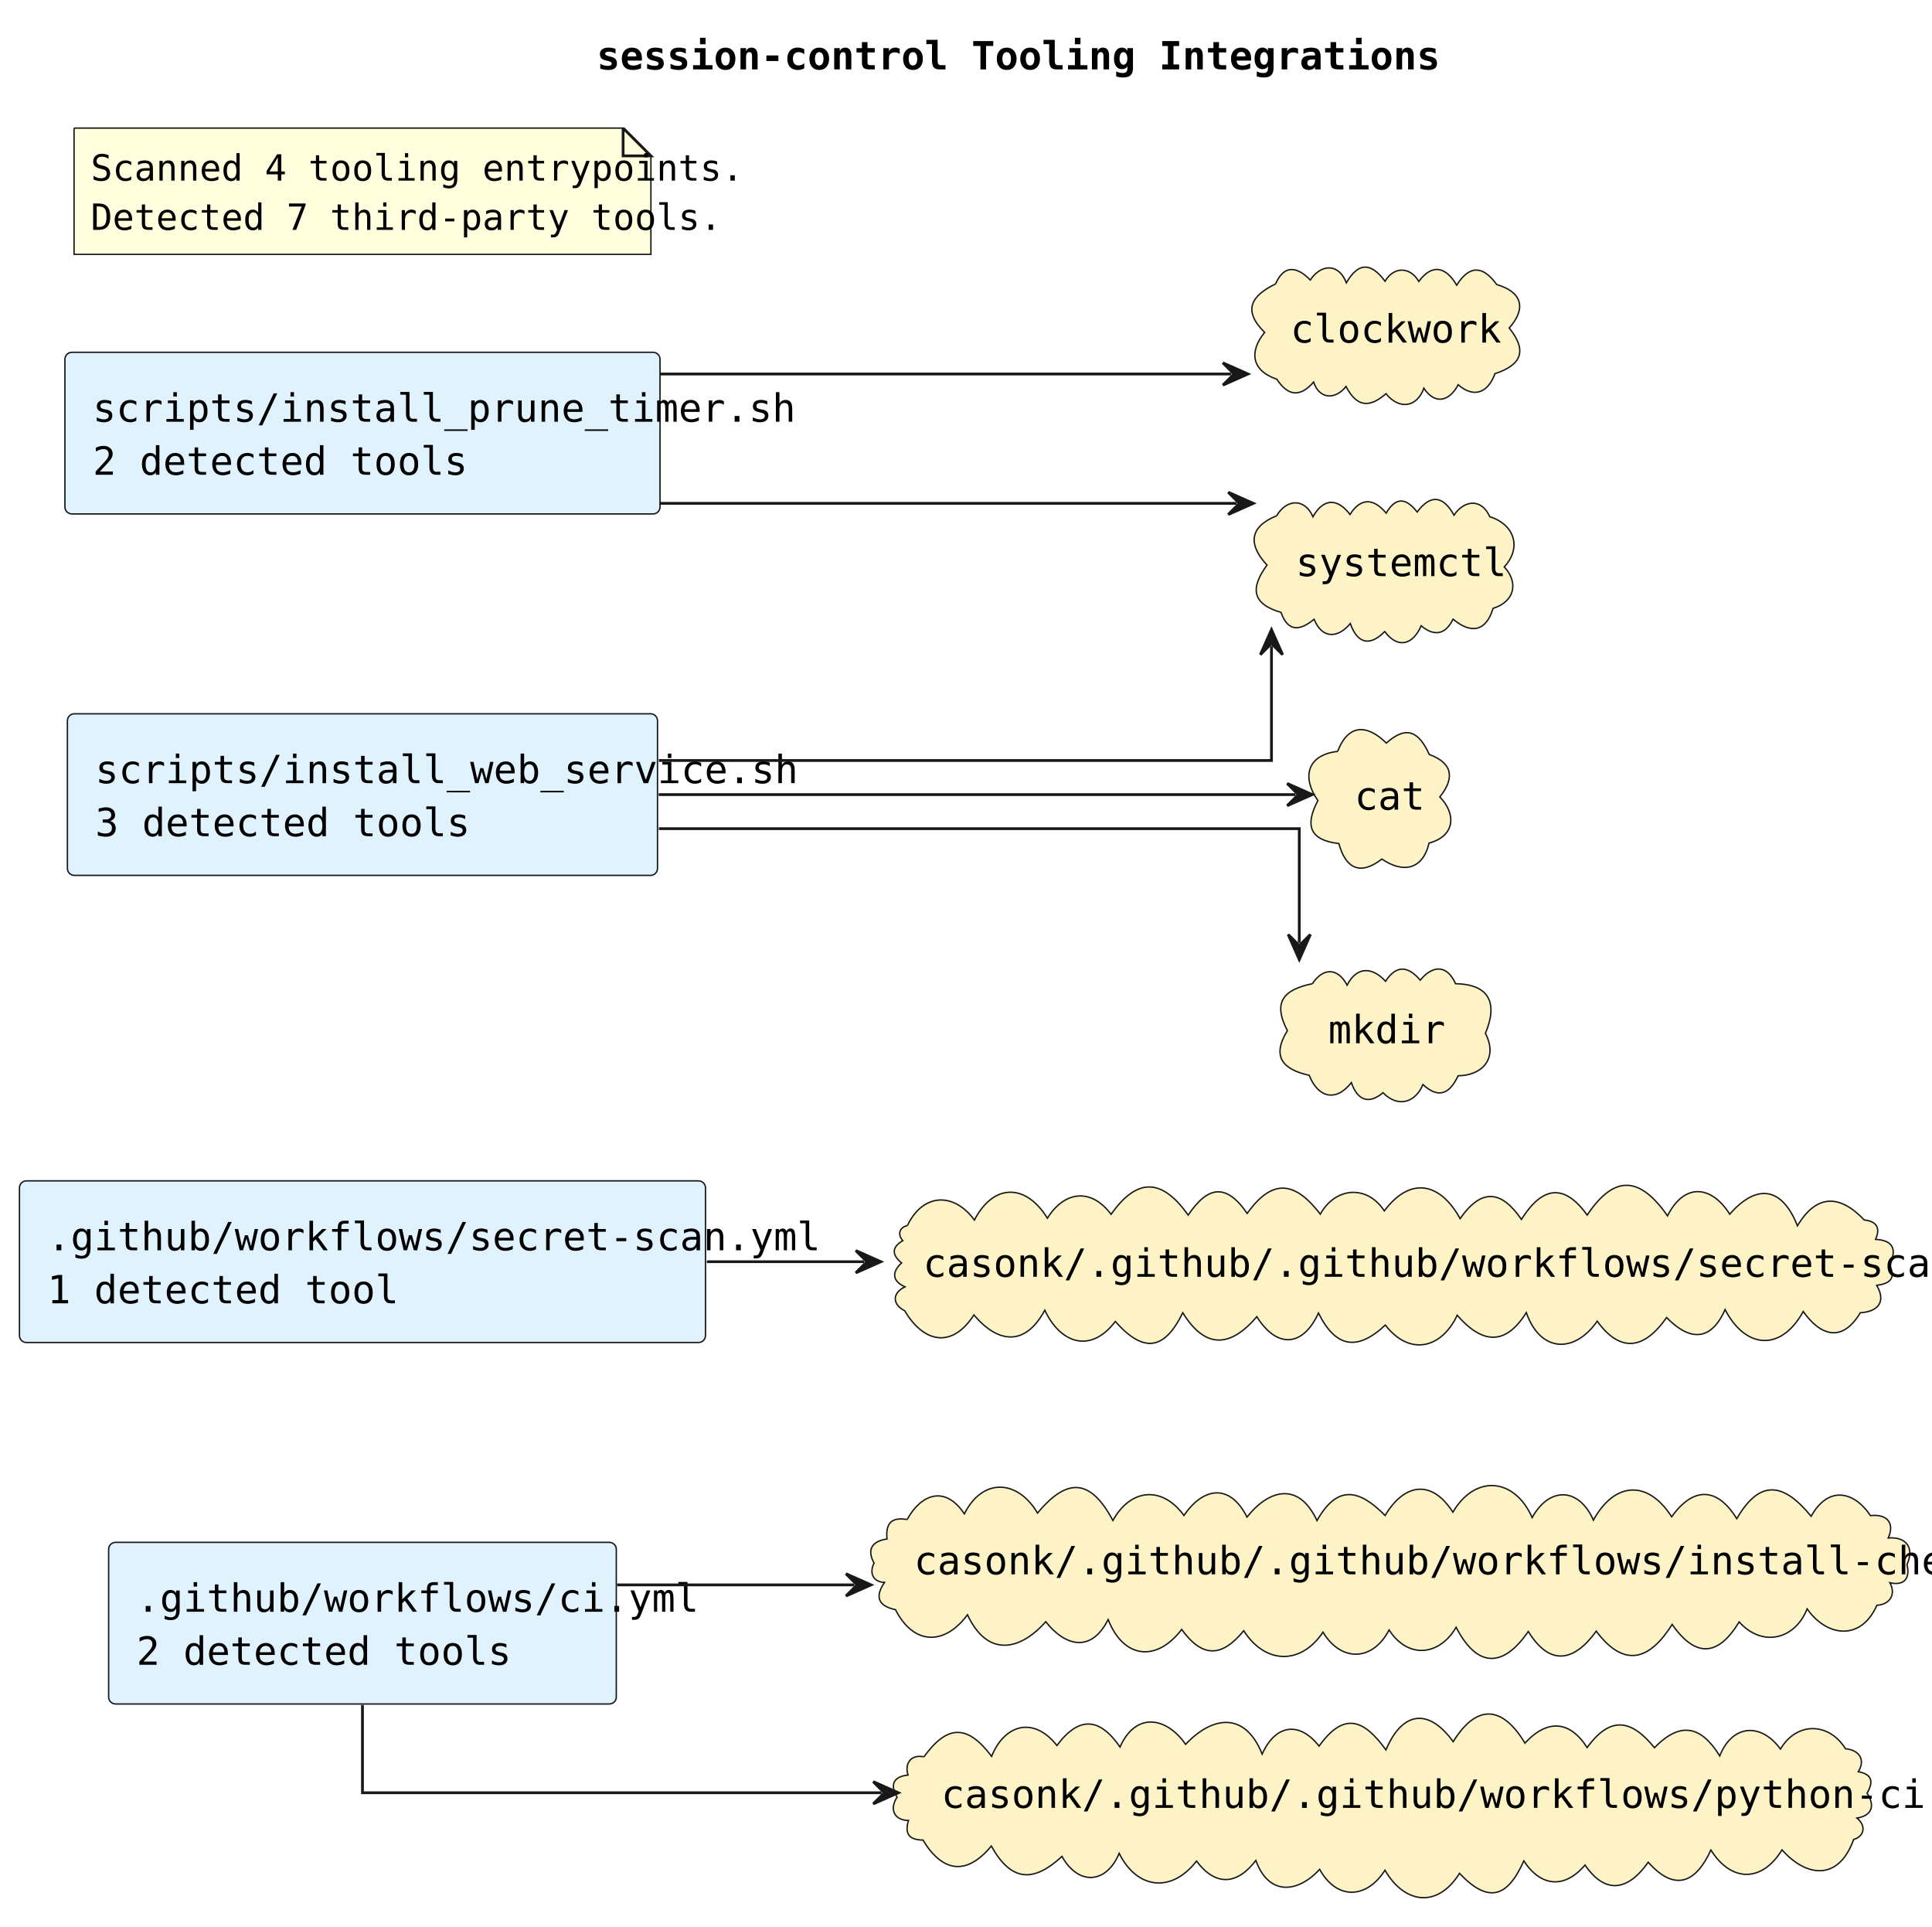
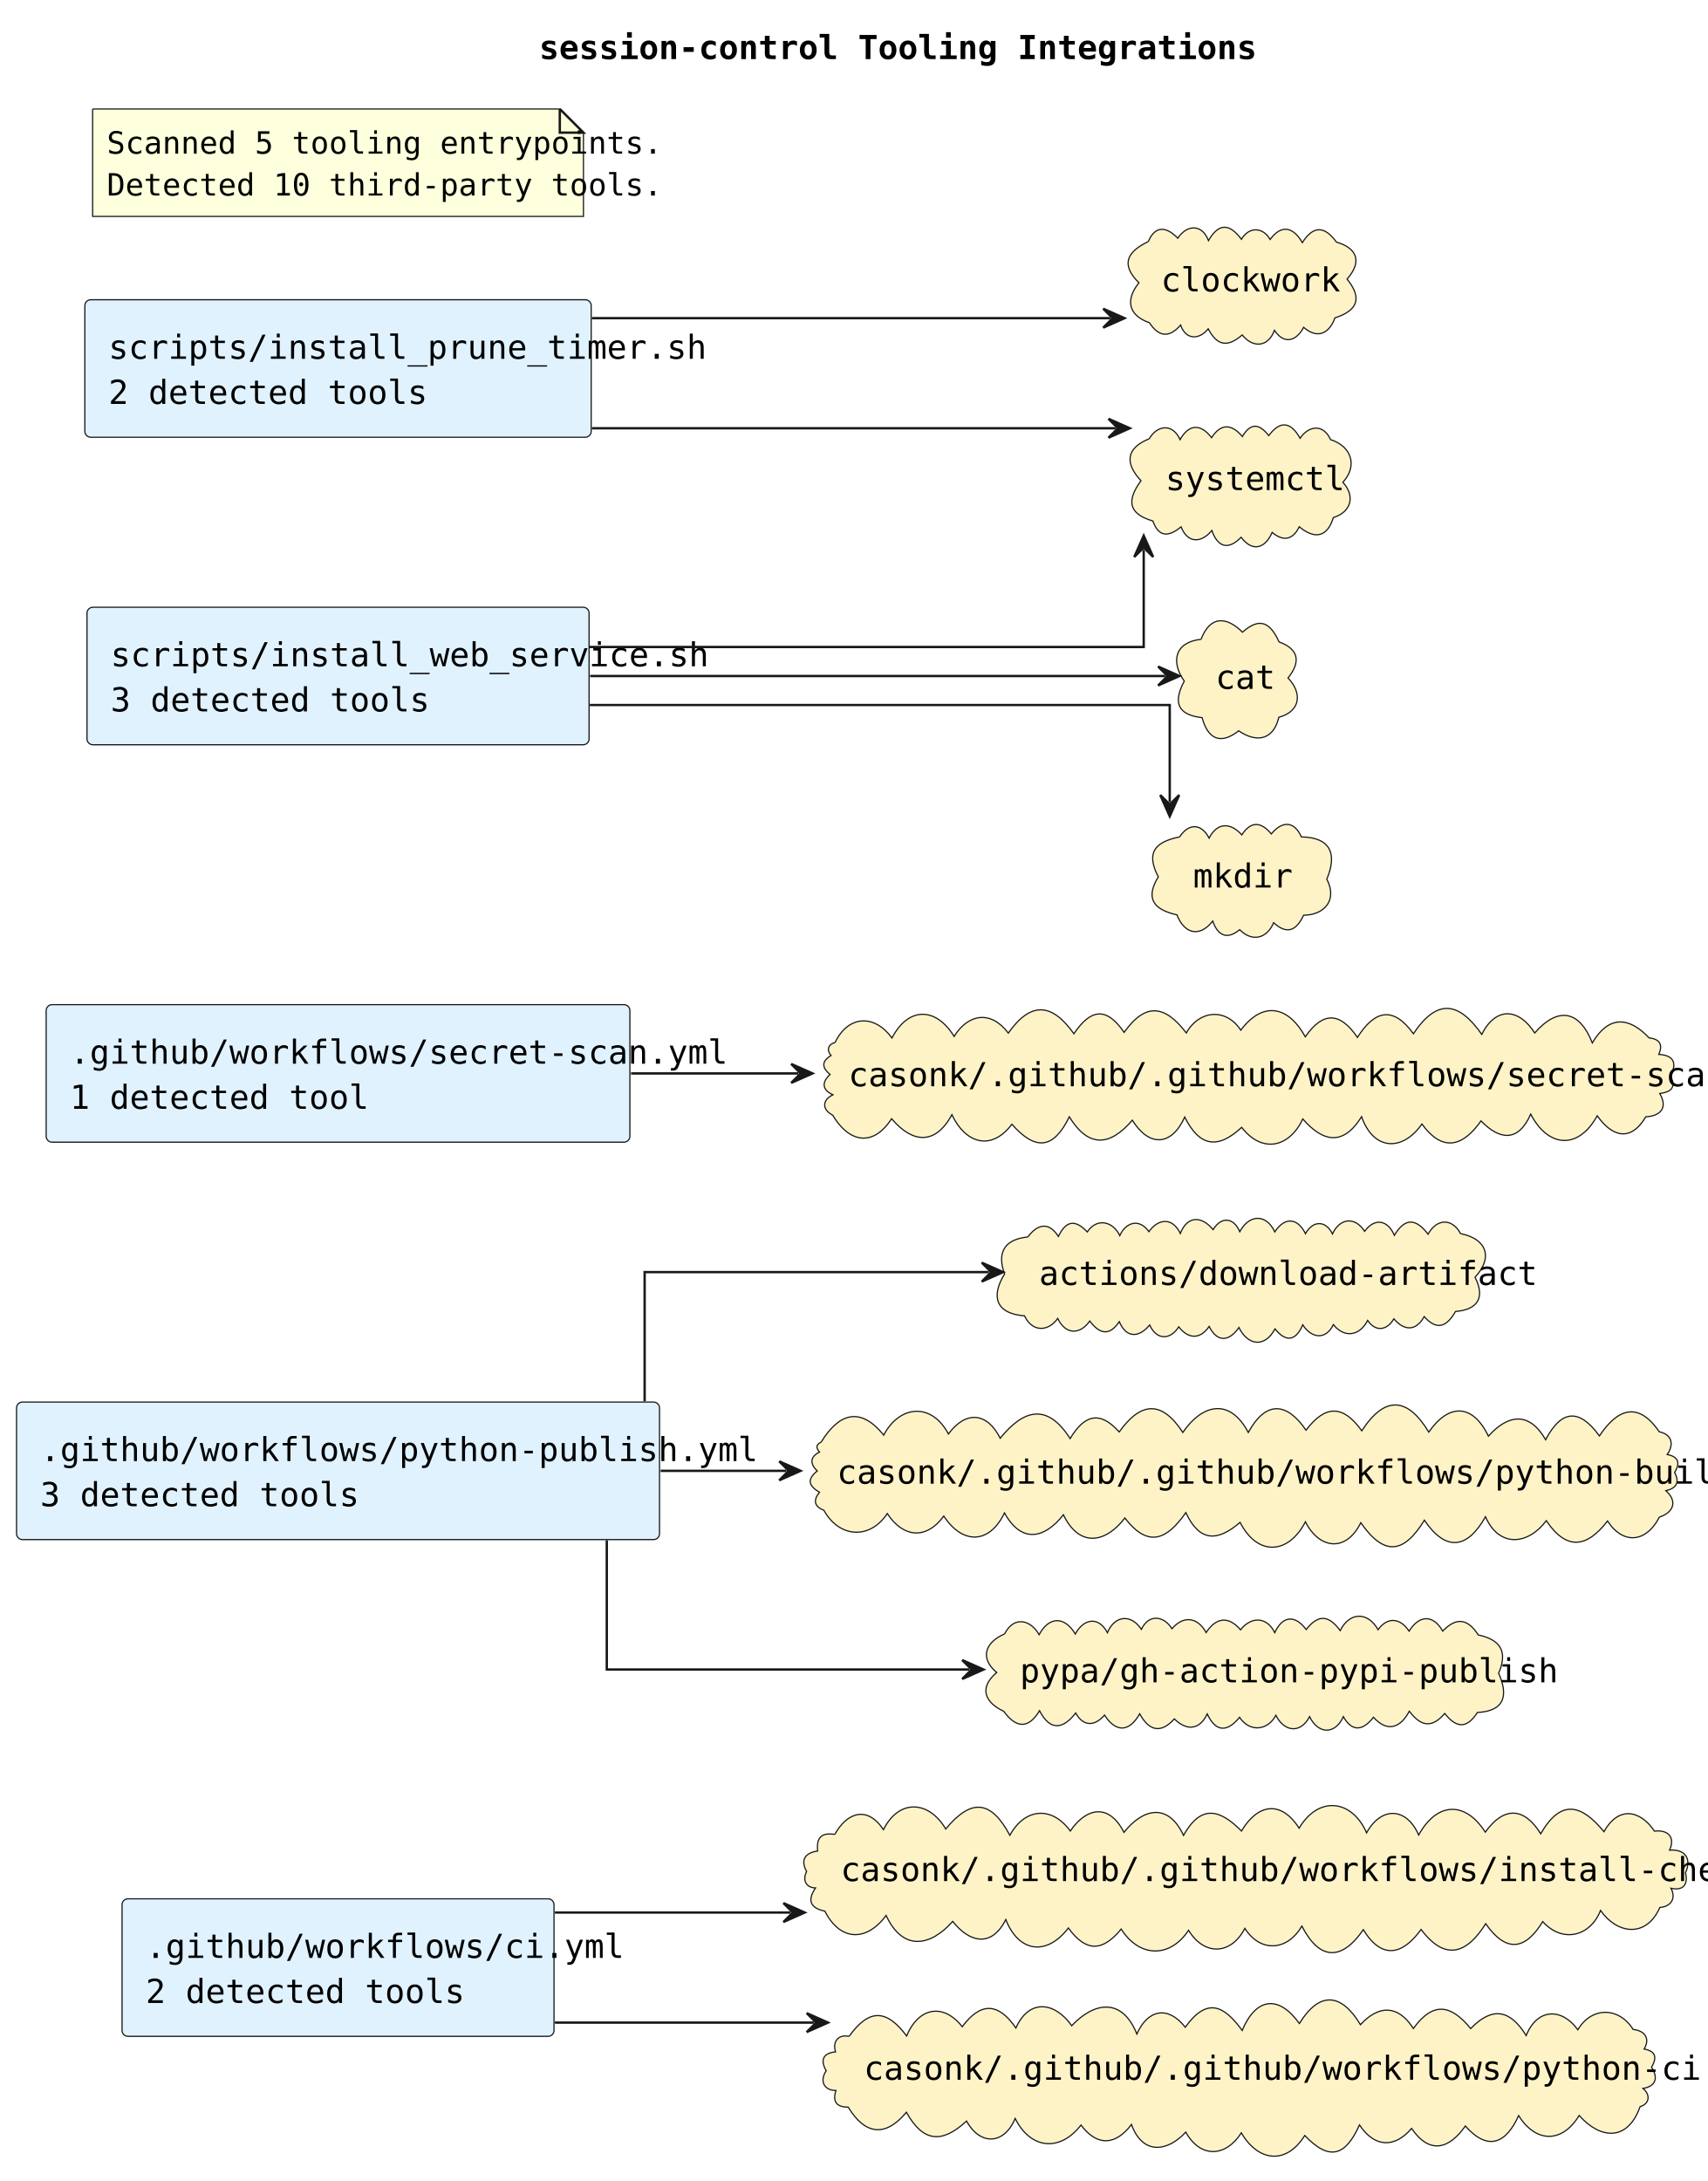
- <svg xmlns="http://www.w3.org/2000/svg" contentStyleType="text/css" data-diagram-type="DESCRIPTION" height="693px" preserveAspectRatio="none" style="width:695px;height:693px;background:#FFFFFF;" version="1.1" viewBox="0 0 695 693" width="695px" zoomAndPan="magnify">
+ <svg xmlns="http://www.w3.org/2000/svg" contentStyleType="text/css" data-diagram-type="DESCRIPTION" height="922px" preserveAspectRatio="none" style="width:722px;height:922px;background:#FFFFFF;" version="1.1" viewBox="0 0 722 922" width="722px" zoomAndPan="magnify">
  <defs />
  <g>
    <g class="title" data-source-line="1">
-       <text fill="#000000" font-family="Monospace" font-size="14" font-weight="bold" lengthAdjust="spacing" textLength="252.468" x="214.631" y="24.966">session-control Tooling Integrations</text>
+       <text fill="#000000" font-family="Monospace" font-size="14" font-weight="bold" lengthAdjust="spacing" textLength="252.468" x="227.931" y="24.966">session-control Tooling Integrations</text>
    </g>
    <g class="entity" data-qualified-name="source_github_workflows_ci_yml" data-source-line="7" id="ent0002">
-       <rect fill="#E0F2FE" height="58.136" rx="2.5" ry="2.5" style="stroke:#181818;stroke-width:0.5;" width="182.623" x="39.08" y="554.708" />
-       <text fill="#000000" font-family="Monospace" font-size="14" lengthAdjust="spacing" textLength="162.623" x="49.08" y="579.674">.github/workflows/ci.yml</text>
-       <text fill="#000000" font-family="Monospace" font-size="14" lengthAdjust="spacing" textLength="105.336" x="49.08" y="598.742">2 detected tools</text>
+       <rect fill="#E0F2FE" height="58.136" rx="2.5" ry="2.5" style="stroke:#181818;stroke-width:0.5;" width="182.623" x="51.6" y="802.708" />
+       <text fill="#000000" font-family="Monospace" font-size="14" lengthAdjust="spacing" textLength="162.623" x="61.6" y="827.674">.github/workflows/ci.yml</text>
+       <text fill="#000000" font-family="Monospace" font-size="14" lengthAdjust="spacing" textLength="105.336" x="61.6" y="846.742">2 detected tools</text>
    </g>
-     <g class="entity" data-qualified-name="source_github_workflows_secret_scan_yml" data-source-line="8" id="ent0003">
-       <rect fill="#E0F2FE" height="58.136" rx="2.5" ry="2.5" style="stroke:#181818;stroke-width:0.5;" width="246.785" x="7" y="424.708" />
-       <text fill="#000000" font-family="Monospace" font-size="14" lengthAdjust="spacing" textLength="226.785" x="17" y="449.674">.github/workflows/secret-scan.yml</text>
-       <text fill="#000000" font-family="Monospace" font-size="14" lengthAdjust="spacing" textLength="98.63" x="17" y="468.742">1 detected tool</text>
+     <g class="entity" data-qualified-name="source_github_workflows_python_publish_yml" data-source-line="8" id="ent0003">
+       <rect fill="#E0F2FE" height="58.136" rx="2.5" ry="2.5" style="stroke:#181818;stroke-width:0.5;" width="271.831" x="7" y="592.708" />
+       <text fill="#000000" font-family="Monospace" font-size="14" lengthAdjust="spacing" textLength="251.831" x="17" y="617.674">.github/workflows/python-publish.yml</text>
+       <text fill="#000000" font-family="Monospace" font-size="14" lengthAdjust="spacing" textLength="105.336" x="17" y="636.742">3 detected tools</text>
    </g>
-     <g class="entity" data-qualified-name="source_scripts_install_prune_timer_sh" data-source-line="9" id="ent0004">
-       <rect fill="#E0F2FE" height="58.136" rx="2.5" ry="2.5" style="stroke:#181818;stroke-width:0.5;" width="214.067" x="23.36" y="126.708" />
-       <text fill="#000000" font-family="Monospace" font-size="14" lengthAdjust="spacing" textLength="194.067" x="33.36" y="151.674">scripts/install_prune_timer.sh</text>
-       <text fill="#000000" font-family="Monospace" font-size="14" lengthAdjust="spacing" textLength="105.336" x="33.36" y="170.742">2 detected tools</text>
+     <g class="entity" data-qualified-name="source_github_workflows_secret_scan_yml" data-source-line="9" id="ent0004">
+       <rect fill="#E0F2FE" height="58.136" rx="2.5" ry="2.5" style="stroke:#181818;stroke-width:0.5;" width="246.785" x="19.52" y="424.708" />
+       <text fill="#000000" font-family="Monospace" font-size="14" lengthAdjust="spacing" textLength="226.785" x="29.52" y="449.674">.github/workflows/secret-scan.yml</text>
+       <text fill="#000000" font-family="Monospace" font-size="14" lengthAdjust="spacing" textLength="98.63" x="29.52" y="468.742">1 detected tool</text>
    </g>
-     <g class="entity" data-qualified-name="source_scripts_install_web_service_sh" data-source-line="10" id="ent0005">
-       <rect fill="#E0F2FE" height="58.136" rx="2.5" ry="2.5" style="stroke:#181818;stroke-width:0.5;" width="212.275" x="24.25" y="256.708" />
-       <text fill="#000000" font-family="Monospace" font-size="14" lengthAdjust="spacing" textLength="192.275" x="34.25" y="281.674">scripts/install_web_service.sh</text>
-       <text fill="#000000" font-family="Monospace" font-size="14" lengthAdjust="spacing" textLength="105.336" x="34.25" y="300.742">3 detected tools</text>
+     <g class="entity" data-qualified-name="source_scripts_install_prune_timer_sh" data-source-line="10" id="ent0005">
+       <rect fill="#E0F2FE" height="58.136" rx="2.5" ry="2.5" style="stroke:#181818;stroke-width:0.5;" width="214.067" x="35.88" y="126.708" />
+       <text fill="#000000" font-family="Monospace" font-size="14" lengthAdjust="spacing" textLength="194.067" x="45.88" y="151.674">scripts/install_prune_timer.sh</text>
+       <text fill="#000000" font-family="Monospace" font-size="14" lengthAdjust="spacing" textLength="105.336" x="45.88" y="170.742">2 detected tools</text>
    </g>
-     <g class="entity" data-qualified-name="tool_casonk_github_github_workflows_install_check_yml" data-source-line="11" id="ent0006">
-       <path d="M326.335,546.487 C331.362,537.344 339.951,534.038 346.901,544.467 C353.607,531.154 366.248,532.305 373.231,544.178 C384.012,531.198 392.328,531.87 400.35,546.854 C406.653,535.363 418.022,534.247 425.903,545.044 C432.731,535.003 442.317,533.236 448.583,545.613 C456.44,535.703 467.121,532.697 473.764,546.882 C481.212,533.642 489.14,535.814 498.267,545.053 C504.941,533.788 514.822,531.633 522.647,543.858 C530.801,530.049 544.924,531.609 551.165,545.807 C557.346,534.605 567.977,534.86 573.196,546.727 C580.733,533.002 592.648,531.996 601.353,545.519 C609.1,534.674 617.68,534.741 624.774,546.205 C633.4,531.293 642.042,533.785 651.529,545.335 C657.512,534.513 666.694,535.939 672.888,545.11 C678.379,544.422 681.815,547.415 679.269,553.126 C685.819,552.639 688.73,556.69 685.996,562.716 C687.219,567.576 685.074,570.433 679.861,569.243 C682.182,573.546 679.774,577.06 675.17,577.359 C669.367,590.413 657.046,588.63 650.078,578.628 C645.725,589.717 633.908,592.574 625.641,583.331 C618.086,595.736 610.004,596.369 601.525,584.239 C593.598,596.824 584.467,600.315 574.213,586.661 C566.405,597.444 557.69,599.631 549.779,586.767 C540.649,600.018 531.321,599.844 523.813,585.254 C517.827,595.543 506.519,596.802 499.699,586.217 C493.864,597.488 482.503,597.924 475.92,587.018 C467.878,599.02 455.02,598.481 447.415,586.498 C439.513,596.123 432.572,596.346 425.082,586.035 C416.063,597.899 404.152,596.567 398.632,582.47 C392.492,594.693 383.063,592.003 376.189,583.255 C366.781,593.863 355.135,596.044 348.031,580.749 C339.825,591.875 328.661,591.795 322.14,578.93 C315.969,577.628 314.593,574.354 318.191,569.12 C313.924,568.971 312.673,565.582 314.424,562.17 C311.666,557.108 313.876,554.28 319.085,553.503 C318.541,547.907 320.574,545.568 326.335,546.487" fill="#FEF3C7" style="stroke:#181818;stroke-width:0.5;" />
-       <text fill="#000000" font-family="Monospace" font-size="14" lengthAdjust="spacing" textLength="336.601" x="328.79" y="566.204">casonk/.github/.github/workflows/install-check.yml</text>
+     <g class="entity" data-qualified-name="source_scripts_install_web_service_sh" data-source-line="11" id="ent0006">
+       <rect fill="#E0F2FE" height="58.136" rx="2.5" ry="2.5" style="stroke:#181818;stroke-width:0.5;" width="212.275" x="36.78" y="256.708" />
+       <text fill="#000000" font-family="Monospace" font-size="14" lengthAdjust="spacing" textLength="192.275" x="46.78" y="281.674">scripts/install_web_service.sh</text>
+       <text fill="#000000" font-family="Monospace" font-size="14" lengthAdjust="spacing" textLength="105.336" x="46.78" y="300.742">3 detected tools</text>
    </g>
-     <g class="entity" data-qualified-name="tool_casonk_github_github_workflows_python_ci_yml" data-source-line="12" id="ent0007">
-       <path d="M332.371,631.861 C340.8,620.131 348.105,620.212 356.708,631.679 C361.405,620.13 371.83,617.16 380.21,627.774 C388.099,617.164 395.524,617.615 402.906,628.314 C408.684,615.358 419.808,617.674 426.498,627.363 C436.007,617.263 447.789,615.287 454.038,630.86 C458.638,620.504 467.151,618.646 474.509,627.994 C483.643,615.284 490.762,618.593 498.566,629.357 C504.347,615.636 513.792,614.008 522.755,626.411 C531.318,612.554 540.539,613.572 548.571,626.914 C556.351,618.471 564.482,618.464 570.937,628.516 C579.319,617.007 586.828,618.344 595.167,628.564 C604.46,618.991 611.921,620.663 618.642,631.519 C623.22,620.037 633.538,619.539 640.482,629.06 C646.343,619.159 657.911,619.376 663.871,628.942 C668.53,629.374 671.287,632.591 668.497,637.197 C673.627,638.177 673.943,640.901 671.648,644.913 C674.481,649.273 673.636,652.943 668.016,653.88 C671.123,656.365 671.022,660.276 666.795,661.6 C661.479,676.461 649.942,675.34 641.043,665.306 C633.84,677.135 622.714,676.969 615.461,665.36 C610.193,676.991 602.584,680.68 592.915,669.759 C586.14,679.425 577.907,682.017 570.192,670.781 C562.803,679.413 554.339,678.657 548.165,669.293 C542.305,682.347 535.552,684.826 525.028,673.769 C517.027,686.511 505.178,684.641 498.221,672.637 C491.688,682.889 480.977,683.591 474.724,672.331 C467.013,680.711 456.491,682.136 451.764,669.128 C445.031,677.942 437.341,678.533 430.419,669.353 C421.493,680.875 409.069,679.573 402.598,666.568 C397.943,677.703 387.847,678.153 382.029,667.675 C371.638,677.255 363.716,676.696 356.604,663.942 C347.65,674.769 339.001,673.349 332.013,661.784 C327.038,661.746 325.339,659.54 326.809,654.74 C321.437,654.676 319.959,650.443 322.704,646.388 C320.106,641.909 321.315,638.961 326.65,638.402 C325.318,634.18 327.741,630.868 332.371,631.861" fill="#FEF3C7" style="stroke:#181818;stroke-width:0.5;" />
-       <text fill="#000000" font-family="Monospace" font-size="14" lengthAdjust="spacing" textLength="316.945" x="338.61" y="650.204">casonk/.github/.github/workflows/python-ci.yml</text>
+     <g class="entity" data-qualified-name="tool_actions_download_artifact" data-source-line="12" id="ent0007">
+       <path d="M434.546,522.92 C438.495,517.625 443.313,516.166 447.464,522.7 C450.651,515.995 454.571,515.361 459.665,520.781 C463.873,514.595 470.571,516.37 473.419,522.321 C476.017,516.711 481.609,514.861 485.738,520.669 C489.722,515.058 495.748,514.536 499.019,521.427 C502.082,513.628 508.234,514.123 512.865,519.819 C516.37,514.141 521.541,514.59 524.155,520.674 C528.023,513.491 535.186,512.811 538.963,520.763 C543.123,514.389 548.538,514.674 551.924,521.522 C555.012,515.985 560.365,515.683 563.348,521.626 C566.432,514.939 572.785,514.125 576.94,520.513 C581.307,514.565 586.804,515.855 589.508,522.212 C594.106,514.554 598.672,515.14 603.753,521.729 C607.353,515.281 613.722,514.655 617.533,521.511 C628.507,523.698 631.417,531.546 623.618,539.933 C627.994,548.573 624.76,553.651 615.35,554.425 C611.814,560.595 607.684,562.862 602.122,556.576 C598.649,562.889 593.617,562.632 589.303,557.519 C586.51,562.368 581.63,563.265 578.223,558.203 C574.929,564.645 568.55,565.926 563.729,559.991 C560.313,566.889 554.245,565.518 550.772,560.051 C547.942,566.807 543.747,567.658 539.058,561.774 C534.703,569.919 527.568,568.858 523.796,561.21 C519.748,567.031 514.767,567.788 511.197,560.743 C507.397,566.398 502.309,566.048 498.363,560.916 C494.682,566.654 488.979,566.542 486.057,560.146 C481.625,565.469 476.261,565.923 473.212,558.727 C468.904,565.105 464.801,563.825 460.74,558.465 C456.488,564.457 450.4,564.179 447.197,557.356 C443.058,563.152 436.329,563.112 433.166,556.271 C421.078,555.368 418.795,548.103 424.711,538.59 C421.371,529.378 424.756,523.892 434.546,522.92" fill="#FEF3C7" style="stroke:#181818;stroke-width:0.5;" />
+       <text fill="#000000" font-family="Monospace" font-size="14" lengthAdjust="spacing" textLength="168.811" x="439.28" y="543.204">actions/download-artifact</text>
    </g>
-     <g class="entity" data-qualified-name="tool_casonk_github_github_workflows_secret_scan_yml" data-source-line="13" id="ent0008">
-       <path d="M326.413,440.784 C332.021,429.079 343.109,428.668 350.518,438.796 C357.489,425.394 369.151,425.727 376.776,438.132 C382.872,428.382 392.406,427.086 399.692,436.725 C409.272,423.193 418.115,423.954 427.43,437.002 C434.459,426.579 441.035,425.354 448.656,436.418 C457.858,423.509 465.998,424.998 474.957,436.678 C480.261,427.04 491.681,425.885 497.973,435.497 C507.576,422.753 518.253,425.562 525.246,438.29 C532.833,427.4 539.969,427.865 547.298,438.554 C554.449,427.251 562.281,424.948 570.958,437.009 C580.958,422.037 590.116,423.348 599.851,437.275 C605.868,425.334 615.626,426.228 622.239,436.679 C632.045,425.486 641.105,426.97 646.599,440.866 C653.463,429.294 661.945,429.583 670.62,438.77 C675.058,439.236 676.554,441.592 674.699,445.741 C681.196,446.092 682.424,449.501 679.702,454.892 C682.159,459.946 679.769,461.632 675.122,462.286 C678.685,468.446 675.315,471.782 669.208,472.138 C662.638,483.122 654.818,480.354 648.676,471.69 C640.642,486.263 627.878,485.129 620.561,470.989 C615.355,482.862 607.485,482.088 599.537,473.855 C591.937,484.681 583.369,487.283 574.559,475.172 C566.376,486.918 554.067,486.473 549.06,472.074 C541.323,484.527 532.803,482.934 524.201,473.035 C518.59,484.97 507.143,487.9 498.349,476.573 C488.196,486.038 480.491,484.724 474.287,472.244 C468.642,484.656 459.177,484.912 452.123,473.558 C442.659,484.612 433.656,485.381 425.484,472.141 C418.752,485.927 411.178,486.529 401.211,475.277 C392.083,487.231 381.211,482.796 375.851,471.217 C368.761,484.357 359.014,483.186 350.355,472.928 C342.3,485.356 332.096,482.712 325.464,471.435 C320.938,469.147 320.88,465.024 325.543,462.821 C320.877,460.725 320.777,457.47 324.332,454.217 C320.881,451.399 320.603,448.628 324.759,446.216 C322.861,444.061 323.415,441.448 326.413,440.784" fill="#FEF3C7" style="stroke:#181818;stroke-width:0.5;" />
-       <text fill="#000000" font-family="Monospace" font-size="14" lengthAdjust="spacing" textLength="330.021" x="332.08" y="459.204">casonk/.github/.github/workflows/secret-scan.yml</text>
+     <g class="entity" data-qualified-name="tool_casonk_github_github_workflows_install_check_yml" data-source-line="13" id="ent0008">
+       <path d="M352.935,775.487 C357.962,766.344 366.551,763.038 373.501,773.467 C380.207,760.154 392.849,761.305 399.831,773.178 C410.611,760.198 418.928,760.87 426.95,775.854 C433.253,764.363 444.622,763.247 452.503,774.044 C459.331,764.003 468.916,762.236 475.183,774.613 C483.04,764.703 493.721,761.697 500.364,775.882 C507.812,762.642 515.74,764.814 524.867,774.053 C531.541,762.788 541.422,760.633 549.247,772.858 C557.401,759.049 571.524,760.609 577.765,774.807 C583.946,763.605 594.577,763.86 599.796,775.727 C607.333,762.002 619.247,760.996 627.953,774.519 C635.7,763.674 644.28,763.741 651.374,775.205 C660,760.293 668.642,762.785 678.129,774.335 C684.112,763.513 693.294,764.939 699.488,774.11 C704.979,773.422 708.415,776.415 705.869,782.126 C712.419,781.639 715.33,785.69 712.596,791.716 C713.819,796.576 711.674,799.433 706.461,798.243 C708.782,802.546 706.374,806.06 701.77,806.359 C695.967,819.413 683.646,817.63 676.678,807.628 C672.325,818.717 660.508,821.574 652.241,812.331 C644.686,824.736 636.604,825.369 628.125,813.239 C620.198,825.824 611.067,829.315 600.813,815.661 C593.005,826.444 584.29,828.631 576.379,815.767 C567.249,829.018 557.92,828.844 550.413,814.254 C544.427,824.543 533.119,825.802 526.299,815.217 C520.464,826.488 509.103,826.924 502.52,816.018 C494.478,828.02 481.62,827.481 474.015,815.498 C466.113,825.123 459.172,825.346 451.683,815.035 C442.663,826.899 430.752,825.567 425.232,811.47 C419.092,823.693 409.663,821.003 402.789,812.255 C393.381,822.863 381.735,825.044 374.631,809.749 C366.425,820.875 355.261,820.795 348.74,807.93 C342.569,806.628 341.193,803.354 344.791,798.12 C340.524,797.971 339.273,794.582 341.024,791.17 C338.266,786.108 340.476,783.28 345.685,782.503 C345.141,776.907 347.174,774.568 352.935,775.487" fill="#FEF3C7" style="stroke:#181818;stroke-width:0.5;" />
+       <text fill="#000000" font-family="Monospace" font-size="14" lengthAdjust="spacing" textLength="336.601" x="355.39" y="795.204">casonk/.github/.github/workflows/install-check.yml</text>
    </g>
-     <g class="entity" data-qualified-name="tool_cat" data-source-line="14" id="ent0009">
-       <path d="M481.188,270.252 C485.072,260.142 491.939,260.547 498.702,267.253 C506.186,260.561 510.545,263.421 514.154,271.348 C522.769,274.501 523.257,279.993 517.952,286.61 C523.899,292.767 523.521,300.664 514.071,303.225 C511.748,313.041 504.467,314.04 497.108,308.96 C489.293,315.051 484.042,312.326 481.633,303.392 C470.873,302.143 469.46,296.697 474.084,287.934 C468.374,279.864 469.921,271.502 481.188,270.252" fill="#FEF3C7" style="stroke:#181818;stroke-width:0.5;" />
-       <text fill="#000000" font-family="Monospace" font-size="14" lengthAdjust="spacing" textLength="19.628" x="487.27" y="291.204">cat</text>
+     <g class="entity" data-qualified-name="tool_casonk_github_github_workflows_python_build_yml" data-source-line="14" id="ent0009">
+       <path d="M347.176,609.639 C354.493,597.66 363.571,594.245 373.615,606.686 C380.301,593.994 393.824,592.698 400.972,606.204 C408.285,596.275 417.278,596.917 422.87,607.998 C432.71,595.854 442.722,592.902 452.423,608.149 C458.258,598.451 464.747,595.893 473.175,605.338 C482.336,592.558 491.13,591.873 500.085,605.547 C508.062,593.823 519.786,590.511 527.757,605.554 C535.084,592.209 543.834,592.481 552.164,604.591 C560.358,593.81 567.795,593.789 575.741,604.858 C585.405,590.007 594.975,590.407 604.06,605.408 C612.549,593.201 622.553,593.279 629.288,607.107 C637.582,597.859 646.507,596.579 653.466,608.624 C660.22,595.782 667.729,595.366 676.203,607.028 C683.585,595.897 692.402,591.926 701.49,605.264 C707.01,606.407 707.774,610.787 704.854,614.882 C709.737,615.854 710.43,618.474 708.006,622.478 C710.217,626.737 708.79,629.128 704.317,630.19 C709.48,634.798 707.371,639.472 701.543,641.348 C696.254,651.822 686.484,653.439 679.622,642.996 C670.907,654.319 662.32,655.622 653.74,642.85 C646.299,652.913 633.951,654.672 628.027,641.194 C620.453,654.749 611.304,656.146 602.205,642.65 C593.444,656.916 585.215,657.931 575.326,643.715 C569.079,656.396 557.756,654.903 551.903,643.335 C544.716,657.18 531.71,658.029 524.281,643.572 C514.746,651.782 507.163,651.937 501.352,639.446 C493.489,650.665 485.57,654.755 475.569,641.719 C467.502,652.298 456.371,654.435 449.588,640.367 C441.614,650.464 431.912,652.685 424.675,639.576 C418.195,653.043 406.815,652.855 399.018,640.904 C391.476,651.17 381.76,649.971 375.123,639.843 C367.662,651.125 354.634,649.992 348.34,638.472 C344.123,636.798 343.787,634.211 346.455,630.837 C341.894,628.139 341.018,625.489 345.507,621.838 C342.504,618.936 342.26,615.885 346.48,613.863 C345.011,612.139 344.818,610.732 347.176,609.639" fill="#FEF3C7" style="stroke:#181818;stroke-width:0.5;" />
+       <text fill="#000000" font-family="Monospace" font-size="14" lengthAdjust="spacing" textLength="339.709" x="353.83" y="627.204">casonk/.github/.github/workflows/python-build.yml</text>
    </g>
-     <g class="entity" data-qualified-name="tool_clockwork" data-source-line="15" id="ent0010">
-       <path d="M458.866,102.122 C461.988,94.842 466.875,96.051 471.349,100.707 C475.115,94.982 481.558,94.483 484.325,101.709 C488.726,94.087 493.274,94.476 498.248,101.151 C501.401,95.769 507.298,95.853 510.386,101.224 C515.385,94.462 520.317,96.214 524.017,102.573 C528.67,95.146 533.516,95.555 538.408,102.331 C547.497,104.999 549.213,110.871 542.909,117.97 C549.487,126.138 547.365,131.268 537.781,134.387 C535.41,140.987 530.447,143.5 524.546,138.37 C521.606,144.071 516.404,145.931 512.22,139.65 C509.505,146.865 503.132,147.229 498.583,141.596 C492.484,146.909 488.021,146.311 484.198,139.002 C480.485,143.715 474.735,143.825 472.534,137.416 C467.693,143.004 463.289,142.474 459.34,136.407 C450.221,133.298 449.266,126.522 454.926,119.544 C446.855,111.575 450.21,106.308 458.866,102.122" fill="#FEF3C7" style="stroke:#181818;stroke-width:0.5;" />
-       <text fill="#000000" font-family="Monospace" font-size="14" lengthAdjust="spacing" textLength="65.73" x="464.22" y="123.204">clockwork</text>
+     <g class="entity" data-qualified-name="tool_casonk_github_github_workflows_python_ci_yml" data-source-line="15" id="ent0010">
+       <path d="M358.971,860.861 C367.4,849.131 374.705,849.212 383.308,860.679 C388.005,849.13 398.43,846.16 406.81,856.774 C414.699,846.164 422.124,846.615 429.506,857.314 C435.284,844.358 446.408,846.674 453.099,856.363 C462.607,846.263 474.389,844.287 480.638,859.86 C485.238,849.504 493.751,847.646 501.109,856.994 C510.243,844.284 517.362,847.593 525.166,858.357 C530.947,844.636 540.392,843.008 549.355,855.411 C557.918,841.554 567.139,842.572 575.171,855.914 C582.951,847.471 591.082,847.464 597.537,857.516 C605.919,846.007 613.428,847.344 621.767,857.564 C631.06,847.991 638.521,849.663 645.242,860.519 C649.82,849.037 660.138,848.539 667.082,858.06 C672.943,848.159 684.511,848.376 690.471,857.942 C695.13,858.374 697.887,861.591 695.097,866.197 C700.227,867.177 700.543,869.901 698.248,873.913 C701.081,878.273 700.236,881.943 694.616,882.88 C697.723,885.365 697.622,889.276 693.395,890.6 C688.079,905.461 676.542,904.34 667.643,894.306 C660.44,906.135 649.314,905.969 642.061,894.36 C636.793,905.991 629.184,909.68 619.515,898.759 C612.74,908.425 604.507,911.017 596.792,899.781 C589.403,908.413 580.939,907.657 574.765,898.293 C568.905,911.347 562.152,913.826 551.628,902.769 C543.627,915.511 531.779,913.641 524.821,901.637 C518.288,911.889 507.577,912.591 501.324,901.331 C493.613,909.711 483.091,911.136 478.364,898.128 C471.632,906.942 463.941,907.533 457.019,898.353 C448.093,909.875 435.669,908.573 429.198,895.568 C424.543,906.703 414.447,907.153 408.629,896.675 C398.238,906.255 390.315,905.696 383.204,892.942 C374.25,903.769 365.601,902.349 358.613,890.784 C353.638,890.746 351.94,888.54 353.409,883.74 C348.037,883.676 346.559,879.443 349.304,875.388 C346.706,870.909 347.915,867.961 353.25,867.402 C351.918,863.18 354.341,859.868 358.971,860.861" fill="#FEF3C7" style="stroke:#181818;stroke-width:0.5;" />
+       <text fill="#000000" font-family="Monospace" font-size="14" lengthAdjust="spacing" textLength="316.945" x="365.21" y="879.204">casonk/.github/.github/workflows/python-ci.yml</text>
    </g>
-     <g class="entity" data-qualified-name="tool_mkdir" data-source-line="16" id="ent0011">
-       <path d="M472.111,353.795 C475.936,347.959 481.263,347.958 484.589,354.307 C488.116,347.443 493.683,347.721 498.415,352.926 C502.353,346.893 506.6,347.417 510.896,352.526 C515.243,347.184 520.495,346.741 523.601,353.798 C536.204,354.018 538.741,361.207 534.345,371.655 C538.933,380.409 533.438,386.839 524.529,386.904 C521.591,393.168 517.718,395.421 511.873,390.071 C509.026,396.757 502.835,398.401 497.514,393.011 C492.083,397.529 488.197,395.377 486.125,389.376 C480.443,396.598 474.03,394.62 470.978,386.738 C461.628,384.675 457.253,380.18 463.111,370.671 C457.655,360.236 461.92,355.884 472.111,353.795" fill="#FEF3C7" style="stroke:#181818;stroke-width:0.5;" />
-       <text fill="#000000" font-family="Monospace" font-size="14" lengthAdjust="spacing" textLength="38.57" x="477.8" y="375.204">mkdir</text>
+     <g class="entity" data-qualified-name="tool_casonk_github_github_workflows_secret_scan_yml" data-source-line="16" id="ent0011">
+       <path d="M353.013,440.784 C358.621,429.079 369.709,428.668 377.118,438.796 C384.089,425.394 395.751,425.727 403.376,438.132 C409.472,428.382 419.006,427.086 426.292,436.725 C435.872,423.193 444.715,423.954 454.03,437.002 C461.06,426.579 467.635,425.354 475.256,436.418 C484.458,423.509 492.598,424.998 501.557,436.678 C506.861,427.04 518.281,425.885 524.573,435.497 C534.176,422.753 544.853,425.562 551.846,438.29 C559.433,427.4 566.569,427.865 573.898,438.554 C581.049,427.251 588.881,424.948 597.558,437.009 C607.558,422.037 616.716,423.348 626.451,437.275 C632.468,425.334 642.226,426.228 648.839,436.679 C658.645,425.486 667.705,426.97 673.199,440.866 C680.063,429.294 688.545,429.583 697.22,438.77 C701.658,439.236 703.154,441.592 701.299,445.741 C707.796,446.092 709.024,449.501 706.302,454.892 C708.759,459.946 706.369,461.632 701.722,462.286 C705.285,468.446 701.915,471.782 695.808,472.138 C689.238,483.122 681.418,480.354 675.276,471.69 C667.242,486.263 654.478,485.129 647.161,470.989 C641.955,482.862 634.085,482.088 626.137,473.855 C618.537,484.681 609.969,487.283 601.159,475.172 C592.976,486.918 580.667,486.473 575.66,472.074 C567.923,484.527 559.403,482.934 550.801,473.035 C545.19,484.97 533.743,487.9 524.949,476.573 C514.796,486.038 507.091,484.724 500.887,472.244 C495.242,484.656 485.777,484.912 478.723,473.558 C469.259,484.612 460.256,485.381 452.084,472.141 C445.352,485.927 437.778,486.529 427.81,475.277 C418.683,487.231 407.811,482.796 402.451,471.217 C395.361,484.357 385.614,483.186 376.955,472.928 C368.9,485.356 358.696,482.712 352.064,471.435 C347.538,469.147 347.48,465.024 352.143,462.821 C347.477,460.725 347.377,457.47 350.932,454.217 C347.481,451.399 347.204,448.628 351.359,446.216 C349.461,444.061 350.015,441.448 353.013,440.784" fill="#FEF3C7" style="stroke:#181818;stroke-width:0.5;" />
+       <text fill="#000000" font-family="Monospace" font-size="14" lengthAdjust="spacing" textLength="330.021" x="358.68" y="459.204">casonk/.github/.github/workflows/secret-scan.yml</text>
    </g>
-     <g class="entity" data-qualified-name="tool_systemctl" data-source-line="17" id="ent0012">
-       <path d="M459.254,185.503 C462.695,179.585 469.219,178.903 472.32,185.848 C476.062,179.138 481.099,179.061 485.632,185.016 C489.664,178.768 494.202,179.261 498.648,184.549 C502.192,178.515 505.858,179.098 509.801,184.147 C514.762,177.487 519.234,178.448 523.047,185.274 C526.634,179.914 532.872,179.006 535.927,185.838 C544.623,188.57 547.619,196.778 541.14,203.892 C546.475,209.697 544.692,216.479 537.11,218.79 C534.541,227.328 529.008,228 522.701,222.675 C520.039,228.275 515.9,229.023 511.247,225.06 C508.384,231.683 503.066,233.676 498.119,227.139 C492.678,232.71 488.245,231.381 485.75,224.267 C481.353,229.56 475.633,229.935 472.716,222.724 C467.798,226.794 463.378,227.523 460.818,220.25 C450.054,217.132 449.912,211.264 455.788,203.228 C449.007,195.97 449.295,189.488 459.254,185.503" fill="#FEF3C7" style="stroke:#181818;stroke-width:0.5;" />
-       <text fill="#000000" font-family="Monospace" font-size="14" lengthAdjust="spacing" textLength="61.978" x="466.1" y="207.204">systemctl</text>
+     <g class="entity" data-qualified-name="tool_cat" data-source-line="17" id="ent0012">
+       <path d="M507.788,270.252 C511.672,260.142 518.539,260.547 525.302,267.253 C532.786,260.561 537.145,263.421 540.754,271.348 C549.369,274.501 549.857,279.993 544.552,286.61 C550.499,292.767 550.121,300.664 540.671,303.225 C538.348,313.041 531.067,314.04 523.708,308.96 C515.893,315.051 510.642,312.326 508.233,303.392 C497.473,302.143 496.06,296.697 500.684,287.934 C494.974,279.864 496.521,271.502 507.788,270.252" fill="#FEF3C7" style="stroke:#181818;stroke-width:0.5;" />
+       <text fill="#000000" font-family="Monospace" font-size="14" lengthAdjust="spacing" textLength="19.628" x="513.87" y="291.204">cat</text>
    </g>
-     <g class="entity" data-qualified-name="toolingGraphSummary" data-source-line="27" id="ent0021">
-       <path d="M26.64,46.068 L26.64,91.48 L234.151,91.48 L234.151,56.068 L224.151,46.068 L26.64,46.068" fill="#FEFFDD" style="stroke:#181818;stroke-width:0.5;" />
-       <path d="M224.151,46.068 L224.151,56.068 L234.151,56.068 L224.151,46.068" fill="#FEFFDD" style="stroke:#181818;stroke-width:1;" />
-       <text fill="#000000" font-family="Monospace" font-size="13" lengthAdjust="spacing" textLength="186.511" x="32.64" y="64.965">Scanned 4 tooling entrypoints.</text>
-       <text fill="#000000" font-family="Monospace" font-size="13" lengthAdjust="spacing" textLength="171.782" x="32.64" y="82.671">Detected 7 third-party tools.</text>
+     <g class="entity" data-qualified-name="tool_clockwork" data-source-line="18" id="ent0013">
+       <path d="M485.466,102.122 C488.587,94.842 493.476,96.051 497.949,100.707 C501.715,94.982 508.158,94.483 510.925,101.709 C515.326,94.087 519.874,94.476 524.848,101.151 C528.001,95.769 533.898,95.853 536.986,101.224 C541.985,94.462 546.917,96.214 550.617,102.573 C555.27,95.146 560.116,95.555 565.008,102.331 C574.097,104.999 575.813,110.871 569.51,117.97 C576.087,126.138 573.965,131.268 564.381,134.387 C562.01,140.987 557.047,143.5 551.146,138.37 C548.206,144.071 543.005,145.931 538.82,139.65 C536.105,146.865 529.732,147.229 525.183,141.596 C519.084,146.909 514.621,146.311 510.798,139.002 C507.085,143.715 501.334,143.825 499.134,137.416 C494.293,143.004 489.889,142.474 485.94,136.407 C476.821,133.298 475.866,126.522 481.526,119.544 C473.455,111.575 476.81,106.308 485.466,102.122" fill="#FEF3C7" style="stroke:#181818;stroke-width:0.5;" />
+       <text fill="#000000" font-family="Monospace" font-size="14" lengthAdjust="spacing" textLength="65.73" x="490.82" y="123.204">clockwork</text>
    </g>
-     <g class="link" data-entity-1="ent0002" data-entity-2="ent0006" data-link-type="dependency" data-source-line="18" id="lnk13">
-       <path d="M221.98,570.008 C249.87,570.008 275.59,570.008 307.32,570.008" fill="none" id="source_github_workflows_ci_yml-to-tool_casonk_github_github_workflows_install_check_yml" style="stroke:#181818;stroke-width:1;" />
-       <polygon fill="#181818" points="313.32,570.008,304.32,566.008,308.32,570.008,304.32,574.008,313.32,570.008" style="stroke:#181818;stroke-width:1;" />
+     <g class="entity" data-qualified-name="tool_mkdir" data-source-line="19" id="ent0014">
+       <path d="M498.711,353.795 C502.536,347.959 507.863,347.958 511.189,354.307 C514.716,347.443 520.283,347.721 525.015,352.926 C528.953,346.893 533.2,347.417 537.496,352.526 C541.843,347.184 547.095,346.741 550.201,353.798 C562.804,354.018 565.341,361.207 560.944,371.655 C565.533,380.409 560.038,386.839 551.129,386.904 C548.191,393.168 544.318,395.421 538.473,390.071 C535.626,396.757 529.435,398.401 524.114,393.011 C518.683,397.529 514.797,395.377 512.725,389.376 C507.043,396.598 500.63,394.62 497.578,386.738 C488.228,384.675 483.853,380.18 489.712,370.671 C484.255,360.236 488.52,355.884 498.711,353.795" fill="#FEF3C7" style="stroke:#181818;stroke-width:0.5;" />
+       <text fill="#000000" font-family="Monospace" font-size="14" lengthAdjust="spacing" textLength="38.57" x="504.4" y="375.204">mkdir</text>
    </g>
-     <g class="link" data-entity-1="ent0002" data-entity-2="ent0007" data-link-type="dependency" data-source-line="19" id="lnk14">
-       <path d="M130.39,613.198 C130.39,628.798 130.39,644.778 130.39,644.778 C130.39,644.778 222.43,644.778 317.13,644.778" fill="none" id="source_github_workflows_ci_yml-to-tool_casonk_github_github_workflows_python_ci_yml" style="stroke:#181818;stroke-width:1;" />
-       <polygon fill="#181818" points="323.13,644.778,314.13,640.778,318.13,644.778,314.13,648.778,323.13,644.778" style="stroke:#181818;stroke-width:1;" />
+     <g class="entity" data-qualified-name="tool_pypa_gh_action_pypi_publish" data-source-line="20" id="ent0015">
+       <path d="M424.725,690.722 C428.674,682.971 435.668,684.665 439.315,691.035 C443.576,683.208 450.083,683.182 454.618,690.762 C457.982,684.481 464.278,682.883 468.204,690.201 C471.206,682.927 478.168,682.106 482.551,688.78 C485.728,682.127 492.071,683.039 495.488,688.524 C500.39,682.751 506.411,683.673 509.926,690.158 C514.046,683.782 519.365,682.972 524.473,689 C528.897,683.327 535.545,683.292 538.942,690.182 C542.288,682.934 547.54,682.596 552.22,688.873 C557.465,682.235 561.782,682.816 566.622,689.317 C570.586,681.348 578.289,681.219 582.617,688.947 C586.757,683.212 592.117,684.082 595.736,689.556 C599.896,682.838 605.781,682.26 609.961,689.535 C615.75,683.451 620.58,684.305 624.975,691.152 C634.432,693.215 637.531,698.152 633.59,707.343 C637.684,716.529 636.368,723.337 624.608,723.947 C620.114,730.954 615.7,730.568 610.809,724.361 C605.16,730.856 600.67,729.739 595.833,723.413 C592.165,730.346 586.623,732.574 580.676,725.964 C576.518,731.347 571.85,732.632 567.943,725.703 C564.374,733.551 557.247,733.074 553.673,725.708 C549.723,733.192 542.816,731.974 539.429,725.147 C535.871,731.71 528.323,732.36 524.063,725.98 C518.926,732.275 514.062,732.429 510.401,724.557 C507.1,731.508 501.593,731.707 496.484,726.654 C490.668,733.141 485.663,731.566 481.849,724.493 C477.479,732.185 471.894,732.637 466.965,725.037 C462.917,729.775 458.07,730.067 454.78,724.168 C449.355,731.174 443.932,731.783 439.499,723.196 C434.692,731.225 429.42,730.429 424.371,723.44 C416.483,719.759 413.627,713.561 421.394,707.038 C413.743,700.615 417.01,694.009 424.725,690.722" fill="#FEF3C7" style="stroke:#181818;stroke-width:0.5;" />
+       <text fill="#000000" font-family="Monospace" font-size="14" lengthAdjust="spacing" textLength="184.995" x="431.19" y="711.204">pypa/gh-action-pypi-publish</text>
    </g>
-     <g class="link" data-entity-1="ent0003" data-entity-2="ent0008" data-link-type="dependency" data-source-line="20" id="lnk15">
-       <path d="M254.28,453.778 C274.44,453.778 289.68,453.778 310.86,453.778" fill="none" id="source_github_workflows_secret_scan_yml-to-tool_casonk_github_github_workflows_secret_scan_yml" style="stroke:#181818;stroke-width:1;" />
-       <polygon fill="#181818" points="316.86,453.778,307.86,449.778,311.86,453.778,307.86,457.778,316.86,453.778" style="stroke:#181818;stroke-width:1;" />
+     <g class="entity" data-qualified-name="tool_systemctl" data-source-line="21" id="ent0016">
+       <path d="M485.854,185.503 C489.295,179.585 495.819,178.903 498.92,185.848 C502.662,179.138 507.699,179.061 512.232,185.016 C516.264,178.768 520.802,179.261 525.248,184.549 C528.792,178.515 532.457,179.098 536.401,184.147 C541.362,177.487 545.834,178.448 549.647,185.274 C553.234,179.914 559.472,179.006 562.527,185.838 C571.223,188.57 574.219,196.778 567.74,203.892 C573.075,209.697 571.292,216.479 563.71,218.79 C561.141,227.328 555.608,228 549.301,222.675 C546.639,228.275 542.5,229.023 537.846,225.06 C534.984,231.683 529.666,233.676 524.719,227.139 C519.278,232.71 514.845,231.381 512.35,224.267 C507.953,229.56 502.233,229.935 499.316,222.724 C494.397,226.794 489.978,227.523 487.418,220.25 C476.654,217.132 476.512,211.264 482.388,203.228 C475.607,195.97 475.895,189.488 485.854,185.503" fill="#FEF3C7" style="stroke:#181818;stroke-width:0.5;" />
+       <text fill="#000000" font-family="Monospace" font-size="14" lengthAdjust="spacing" textLength="61.978" x="492.7" y="207.204">systemctl</text>
    </g>
-     <g class="link" data-entity-1="ent0004" data-entity-2="ent0010" data-link-type="dependency" data-source-line="21" id="lnk16">
-       <path d="M237.44,134.508 C307.41,134.508 389.43,134.508 442.92,134.508" fill="none" id="source_scripts_install_prune_timer_sh-to-tool_clockwork" style="stroke:#181818;stroke-width:1;" />
-       <polygon fill="#181818" points="448.92,134.508,439.92,130.508,443.92,134.508,439.92,138.508,448.92,134.508" style="stroke:#181818;stroke-width:1;" />
+     <g class="entity" data-qualified-name="toolingGraphSummary" data-source-line="34" id="ent0028">
+       <path d="M39.16,46.068 L39.16,91.48 L246.671,91.48 L246.671,56.068 L236.671,46.068 L39.16,46.068" fill="#FEFFDD" style="stroke:#181818;stroke-width:0.5;" />
+       <path d="M236.671,46.068 L236.671,56.068 L246.671,56.068 L236.671,46.068" fill="#FEFFDD" style="stroke:#181818;stroke-width:1;" />
+       <text fill="#000000" font-family="Monospace" font-size="13" lengthAdjust="spacing" textLength="186.511" x="45.16" y="64.965">Scanned 5 tooling entrypoints.</text>
+       <text fill="#000000" font-family="Monospace" font-size="13" lengthAdjust="spacing" textLength="179.218" x="45.16" y="82.671">Detected 10 third-party tools.</text>
    </g>
-     <g class="link" data-entity-1="ent0004" data-entity-2="ent0012" data-link-type="dependency" data-source-line="22" id="lnk17">
-       <path d="M237.44,181.038 C308.26,181.038 391.56,181.038 444.84,181.038" fill="none" id="source_scripts_install_prune_timer_sh-to-tool_systemctl" style="stroke:#181818;stroke-width:1;" />
-       <polygon fill="#181818" points="450.84,181.038,441.84,177.038,445.84,181.038,441.84,185.038,450.84,181.038" style="stroke:#181818;stroke-width:1;" />
+     <g class="link" data-entity-1="ent0002" data-entity-2="ent0008" data-link-type="dependency" data-source-line="22" id="lnk17">
+       <path d="M234.6,808.508 C266.51,808.508 297.53,808.508 334.21,808.508" fill="none" id="source_github_workflows_ci_yml-to-tool_casonk_github_github_workflows_install_check_yml" style="stroke:#181818;stroke-width:1;" />
+       <polygon fill="#181818" points="340.21,808.508,331.21,804.508,335.21,808.508,331.21,812.508,340.21,808.508" style="stroke:#181818;stroke-width:1;" />
    </g>
-     <g class="link" data-entity-1="ent0005" data-entity-2="ent0009" data-link-type="dependency" data-source-line="23" id="lnk18">
-       <path d="M236.95,285.778 C318.36,285.778 418.43,285.778 466.04,285.778" fill="none" id="source_scripts_install_web_service_sh-to-tool_cat" style="stroke:#181818;stroke-width:1;" />
-       <polygon fill="#181818" points="472.04,285.778,463.04,281.778,467.04,285.778,463.04,289.778,472.04,285.778" style="stroke:#181818;stroke-width:1;" />
+     <g class="link" data-entity-1="ent0002" data-entity-2="ent0010" data-link-type="dependency" data-source-line="23" id="lnk18">
+       <path d="M234.6,855.038 C269.37,855.038 304.21,855.038 344.06,855.038" fill="none" id="source_github_workflows_ci_yml-to-tool_casonk_github_github_workflows_python_ci_yml" style="stroke:#181818;stroke-width:1;" />
+       <polygon fill="#181818" points="350.06,855.038,341.06,851.038,345.06,855.038,341.06,859.038,350.06,855.038" style="stroke:#181818;stroke-width:1;" />
    </g>
-     <g class="link" data-entity-1="ent0005" data-entity-2="ent0011" data-link-type="dependency" data-source-line="24" id="lnk19">
-       <path d="M237.02,298.038 C335.75,298.038 467.39,298.038 467.39,298.038 C467.39,298.038 467.39,318.338 467.39,339.088" fill="none" id="source_scripts_install_web_service_sh-to-tool_mkdir" style="stroke:#181818;stroke-width:1;" />
-       <polygon fill="#181818" points="467.39,345.088,471.39,336.088,467.39,340.088,463.39,336.088,467.39,345.088" style="stroke:#181818;stroke-width:1;" />
+     <g class="link" data-entity-1="ent0003" data-entity-2="ent0007" data-link-type="dependency" data-source-line="24" id="lnk19">
+       <path d="M272.54,592.398 C272.54,568.168 272.54,537.778 272.54,537.778 C272.54,537.778 347.95,537.778 418.07,537.778" fill="none" id="source_github_workflows_python_publish_yml-to-tool_actions_download_artifact" style="stroke:#181818;stroke-width:1;" />
+       <polygon fill="#181818" points="424.07,537.778,415.07,533.778,419.07,537.778,415.07,541.778,424.07,537.778" style="stroke:#181818;stroke-width:1;" />
    </g>
-     <g class="link" data-entity-1="ent0005" data-entity-2="ent0012" data-link-type="dependency" data-source-line="25" id="lnk20">
-       <path d="M237.01,273.508 C332.43,273.508 457.39,273.508 457.39,273.508 C457.39,273.508 457.39,253.208 457.39,232.458" fill="none" id="source_scripts_install_web_service_sh-to-tool_systemctl" style="stroke:#181818;stroke-width:1;" />
-       <polygon fill="#181818" points="457.39,226.458,453.39,235.458,457.39,231.458,461.39,235.458,457.39,226.458" style="stroke:#181818;stroke-width:1;" />
+     <g class="link" data-entity-1="ent0003" data-entity-2="ent0009" data-link-type="dependency" data-source-line="25" id="lnk20">
+       <path d="M279.31,621.778 C298.51,621.778 312.52,621.778 332.45,621.778" fill="none" id="source_github_workflows_python_publish_yml-to-tool_casonk_github_github_workflows_python_build_yml" style="stroke:#181818;stroke-width:1;" />
+       <polygon fill="#181818" points="338.45,621.778,329.45,617.778,333.45,621.778,329.45,625.778,338.45,621.778" style="stroke:#181818;stroke-width:1;" />
+     </g>
+     <g class="link" data-entity-1="ent0003" data-entity-2="ent0015" data-link-type="dependency" data-source-line="26" id="lnk21">
+       <path d="M256.54,651.158 C256.54,675.378 256.54,705.778 256.54,705.778 C256.54,705.778 335.65,705.778 409.8,705.778" fill="none" id="source_github_workflows_python_publish_yml-to-tool_pypa_gh_action_pypi_publish" style="stroke:#181818;stroke-width:1;" />
+       <polygon fill="#181818" points="415.8,705.778,406.8,701.778,410.8,705.778,406.8,709.778,415.8,705.778" style="stroke:#181818;stroke-width:1;" />
+     </g>
+     <g class="link" data-entity-1="ent0004" data-entity-2="ent0011" data-link-type="dependency" data-source-line="27" id="lnk22">
+       <path d="M266.8,453.778 C291.33,453.778 311.55,453.778 337.51,453.778" fill="none" id="source_github_workflows_secret_scan_yml-to-tool_casonk_github_github_workflows_secret_scan_yml" style="stroke:#181818;stroke-width:1;" />
+       <polygon fill="#181818" points="343.51,453.778,334.51,449.778,338.51,453.778,334.51,457.778,343.51,453.778" style="stroke:#181818;stroke-width:1;" />
+     </g>
+     <g class="link" data-entity-1="ent0005" data-entity-2="ent0013" data-link-type="dependency" data-source-line="28" id="lnk23">
+       <path d="M250.25,134.508 C324.26,134.508 413.1,134.508 469.42,134.508" fill="none" id="source_scripts_install_prune_timer_sh-to-tool_clockwork" style="stroke:#181818;stroke-width:1;" />
+       <polygon fill="#181818" points="475.42,134.508,466.42,130.508,470.42,134.508,466.42,138.508,475.42,134.508" style="stroke:#181818;stroke-width:1;" />
+     </g>
+     <g class="link" data-entity-1="ent0005" data-entity-2="ent0016" data-link-type="dependency" data-source-line="29" id="lnk24">
+       <path d="M250.25,181.038 C325.25,181.038 415.64,181.038 471.65,181.038" fill="none" id="source_scripts_install_prune_timer_sh-to-tool_systemctl" style="stroke:#181818;stroke-width:1;" />
+       <polygon fill="#181818" points="477.65,181.038,468.65,177.038,472.65,181.038,468.65,185.038,477.65,181.038" style="stroke:#181818;stroke-width:1;" />
+     </g>
+     <g class="link" data-entity-1="ent0006" data-entity-2="ent0012" data-link-type="dependency" data-source-line="30" id="lnk25">
+       <path d="M249.49,285.778 C335.07,285.778 442.89,285.778 492.63,285.778" fill="none" id="source_scripts_install_web_service_sh-to-tool_cat" style="stroke:#181818;stroke-width:1;" />
+       <polygon fill="#181818" points="498.63,285.778,489.63,281.778,493.63,285.778,489.63,289.778,498.63,285.778" style="stroke:#181818;stroke-width:1;" />
+     </g>
+     <g class="link" data-entity-1="ent0006" data-entity-2="ent0014" data-link-type="dependency" data-source-line="31" id="lnk26">
+       <path d="M249.37,298.038 C352.86,298.038 494.54,298.038 494.54,298.038 C494.54,298.038 494.54,318.338 494.54,339.088" fill="none" id="source_scripts_install_web_service_sh-to-tool_mkdir" style="stroke:#181818;stroke-width:1;" />
+       <polygon fill="#181818" points="494.54,345.088,498.54,336.088,494.54,340.088,490.54,336.088,494.54,345.088" style="stroke:#181818;stroke-width:1;" />
+     </g>
+     <g class="link" data-entity-1="ent0006" data-entity-2="ent0016" data-link-type="dependency" data-source-line="32" id="lnk27">
+       <path d="M249.29,273.508 C349.23,273.508 483.54,273.508 483.54,273.508 C483.54,273.508 483.54,253.208 483.54,232.458" fill="none" id="source_scripts_install_web_service_sh-to-tool_systemctl" style="stroke:#181818;stroke-width:1;" />
+       <polygon fill="#181818" points="483.54,226.458,479.54,235.458,483.54,231.458,487.54,235.458,483.54,226.458" style="stroke:#181818;stroke-width:1;" />
    </g>
  </g>
</svg>
